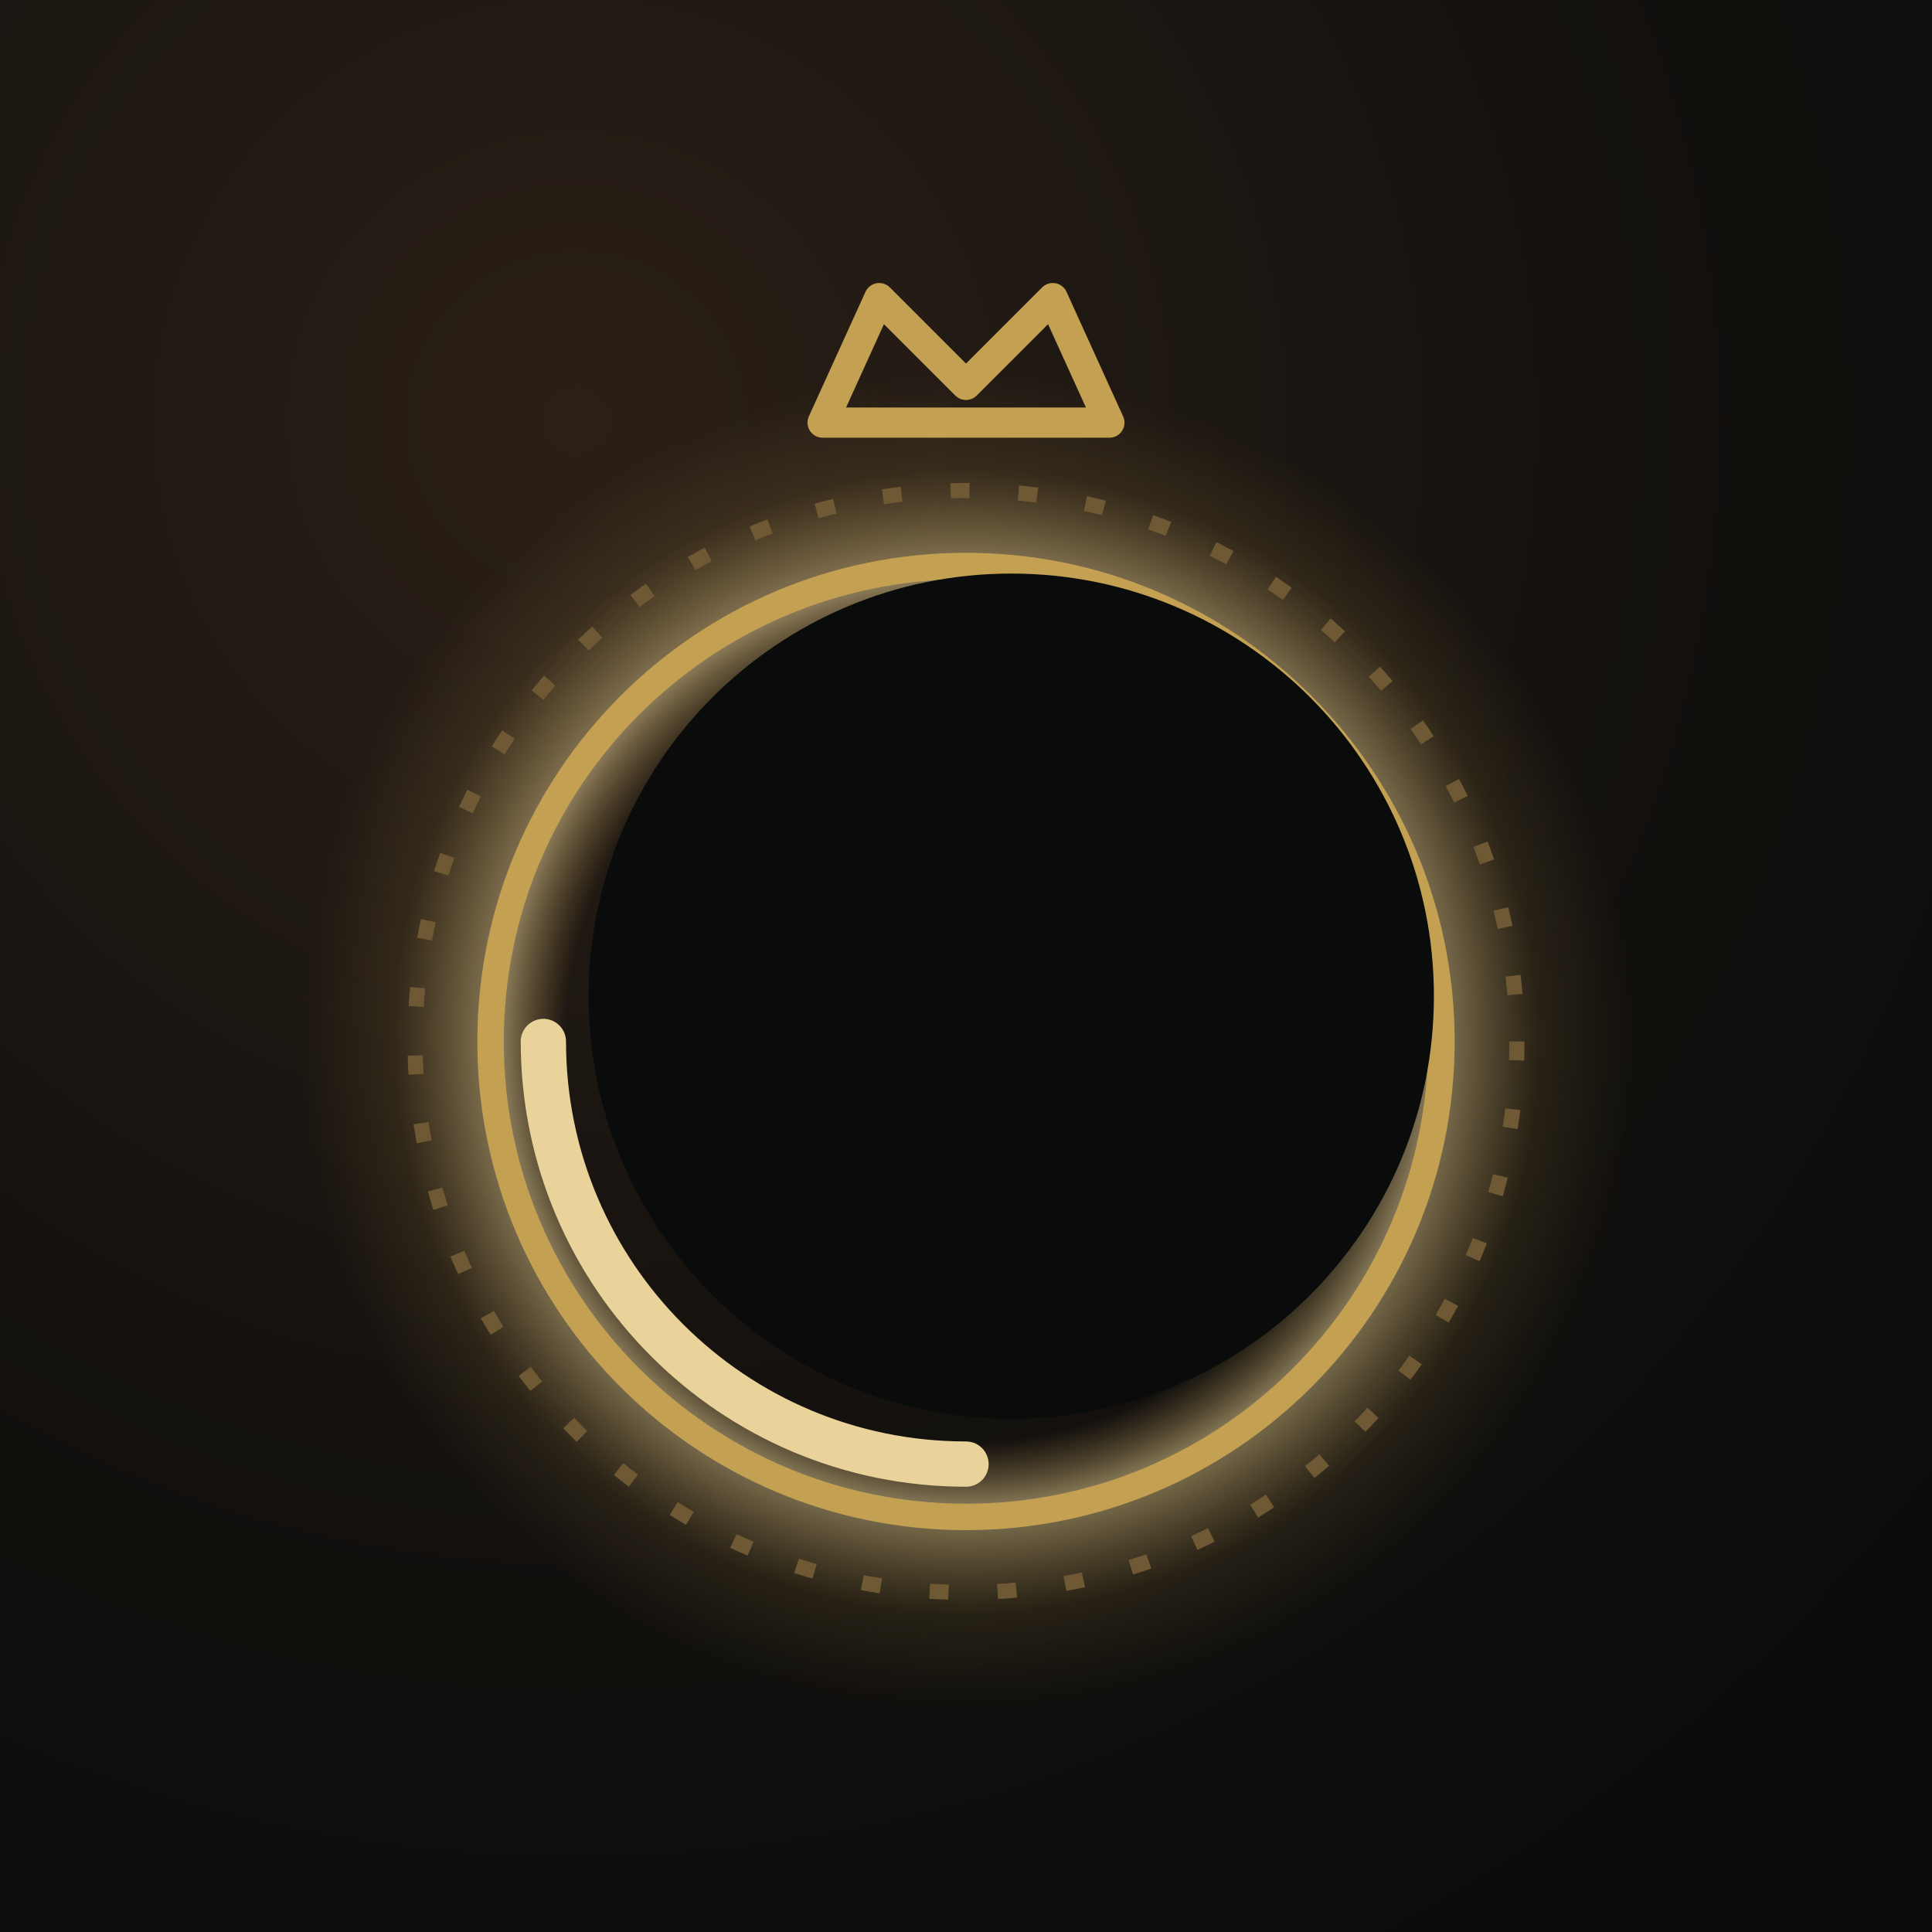
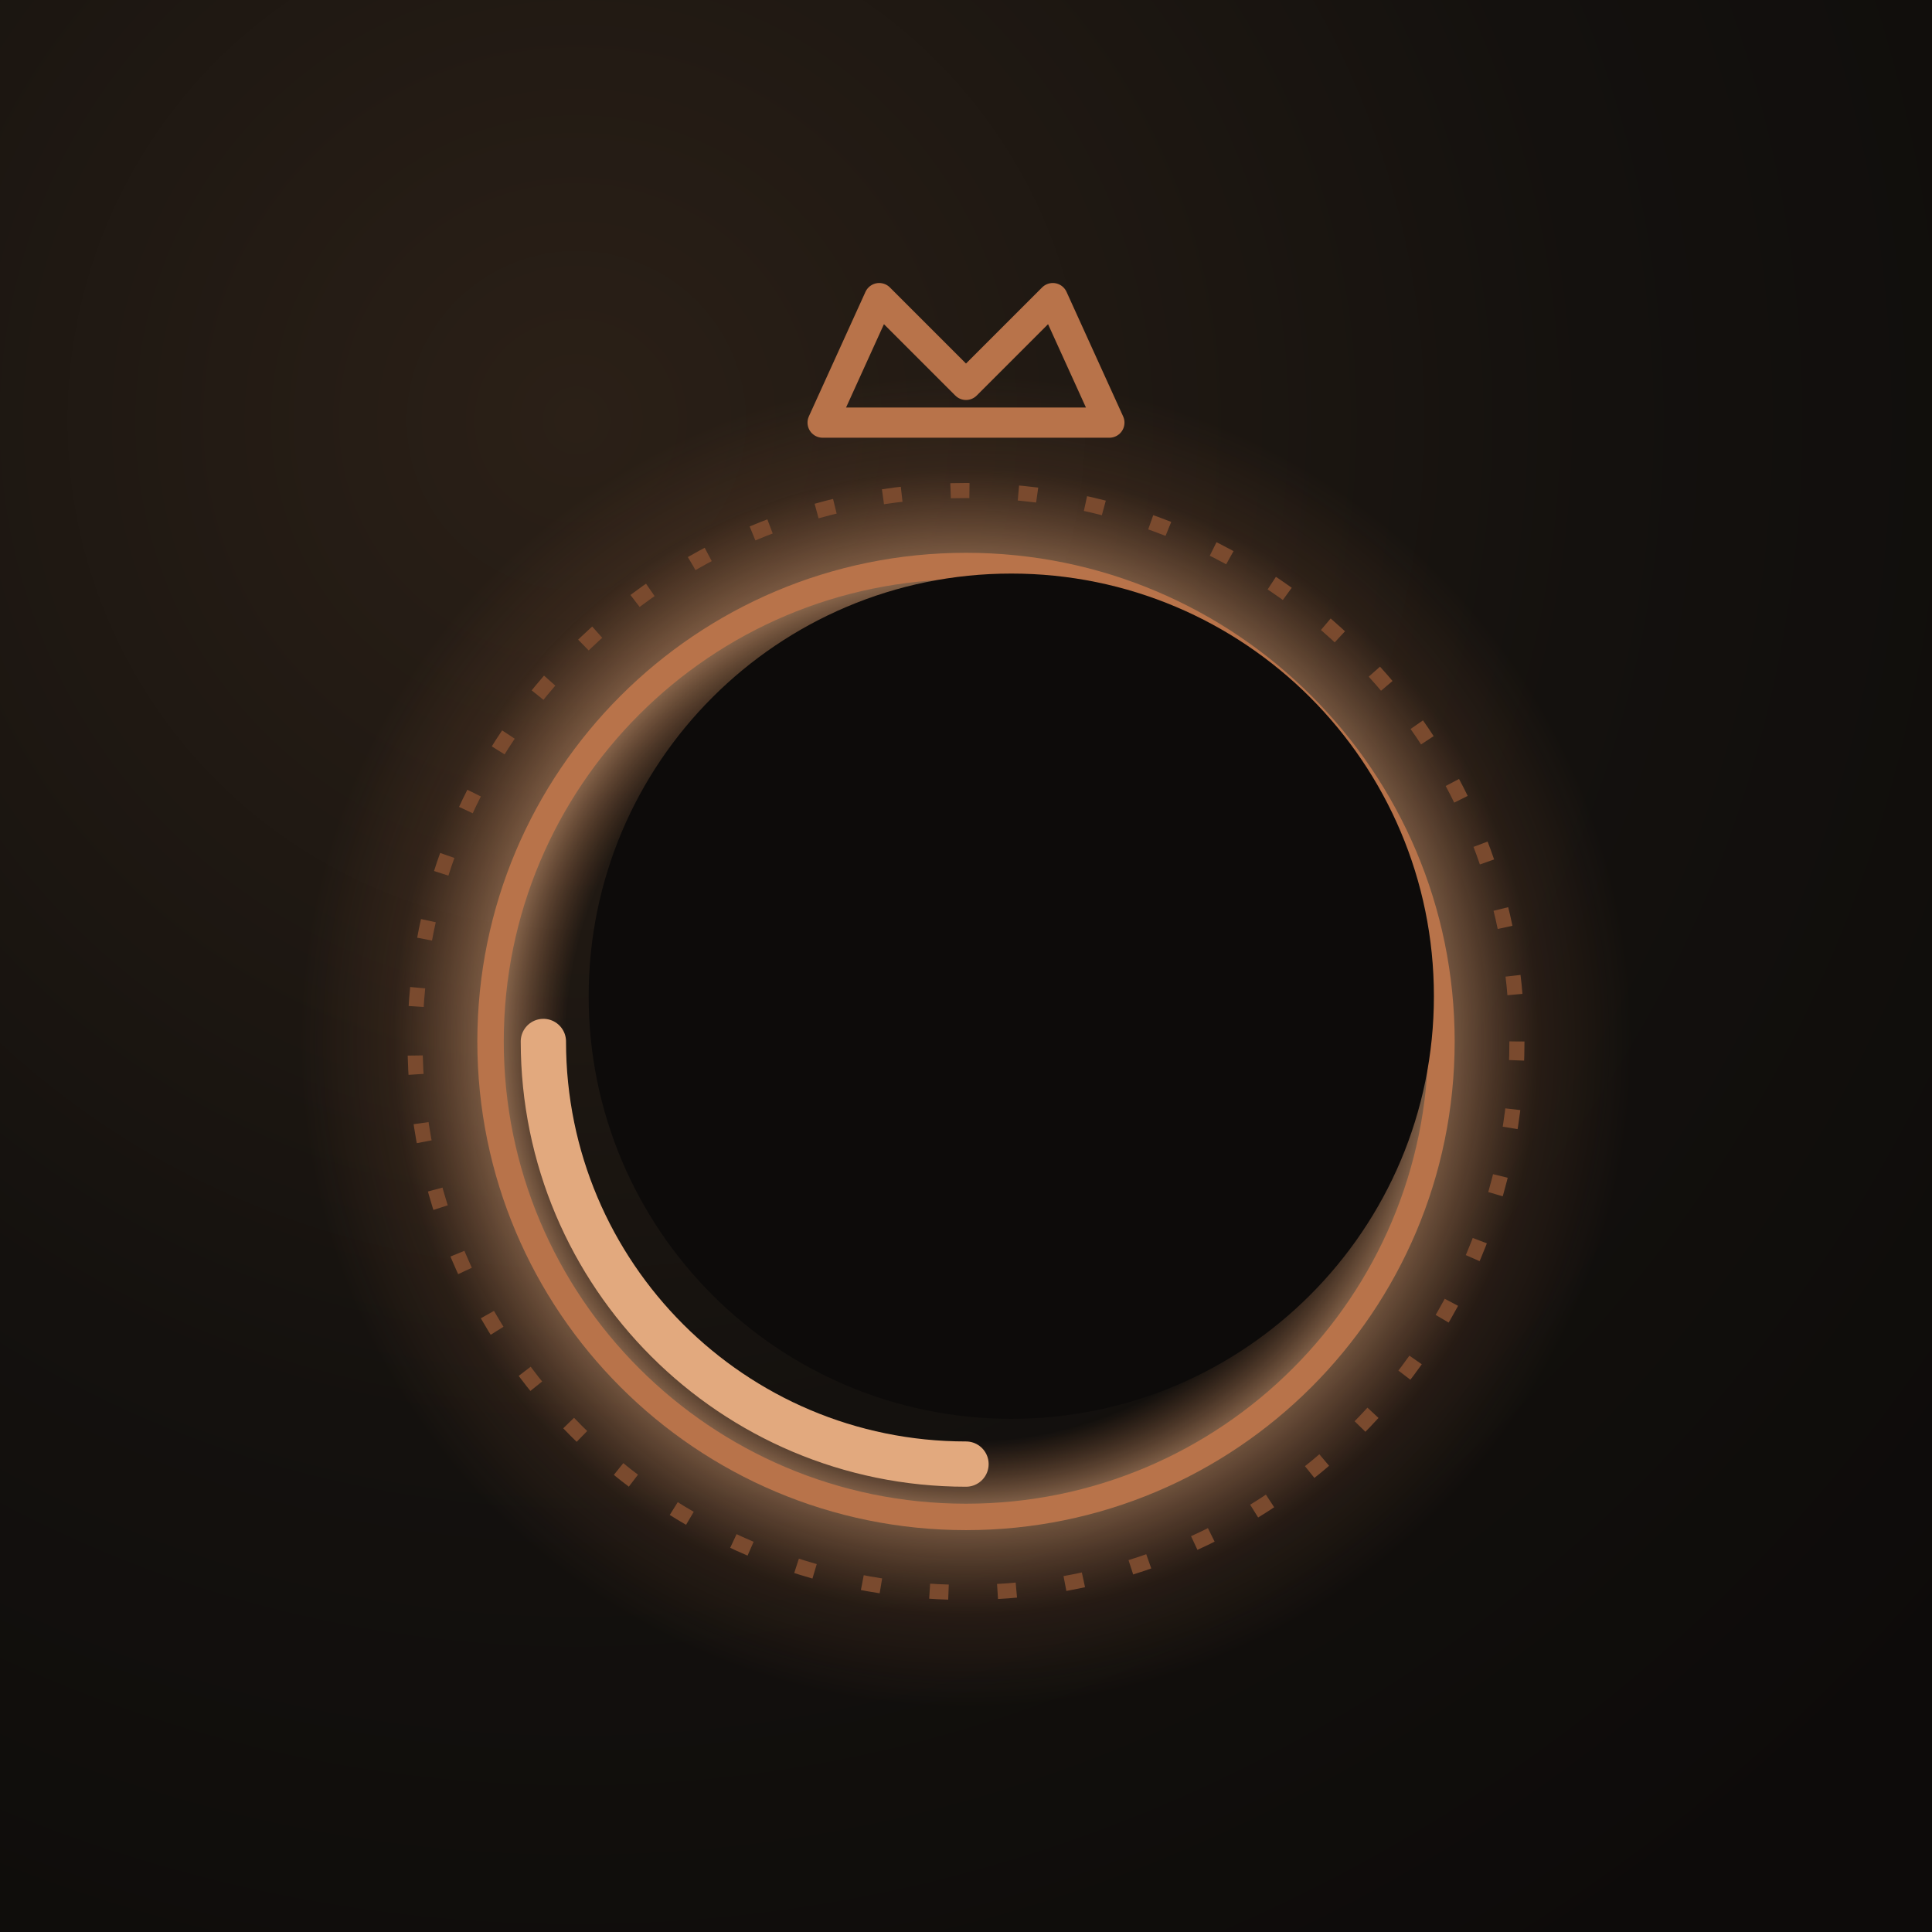
<svg xmlns="http://www.w3.org/2000/svg" viewBox="0 0 512 512">
  <defs>
    <radialGradient id="ground" cx="30%" cy="22%" r="95%">
      <stop offset="0" stop-color="#2b2017" />
      <stop offset=".55" stop-color="#14110e" />
-       <stop offset="1" stop-color="#0a0c0b" />
+       <stop offset="1" stop-color="#0d0b0a" />
    </radialGradient>
    <radialGradient id="corona" cx="50%" cy="50%" r="50%">
-       <stop offset=".6" stop-color="#c4a052" stop-opacity="0" />
-       <stop offset=".7" stop-color="#ead39a" stop-opacity=".55" />
-       <stop offset=".86" stop-color="#c4a052" stop-opacity=".12" />
-       <stop offset="1" stop-color="#c4a052" stop-opacity="0" />
+       <stop offset=".6" stop-color="#b8734a" stop-opacity="0" />
+       <stop offset=".7" stop-color="#e2a97e" stop-opacity=".55" />
+       <stop offset=".86" stop-color="#b8734a" stop-opacity=".12" />
+       <stop offset="1" stop-color="#b8734a" stop-opacity="0" />
    </radialGradient>
  </defs>
  <rect width="512" height="512" fill="url(#ground)" />
  <circle cx="256" cy="276" r="178" fill="url(#corona)" />
-   <circle cx="256" cy="276" r="146" fill="none" stroke="#6f5934" stroke-width="4" stroke-dasharray="5 13" />
-   <circle cx="256" cy="276" r="126" fill="none" stroke="#c4a052" stroke-width="7" />
-   <circle cx="268" cy="264" r="112" fill="#0a0c0b" />
-   <path d="M256 276m-112 0a112 112 0 0 1 112-112" fill="none" stroke="#ead39a" stroke-width="12" stroke-linecap="round" transform="rotate(-90 256 276)" />
-   <path d="M218 112l15-33 23 23 23-23 15 33z" fill="none" stroke="#c4a052" stroke-width="8" stroke-linejoin="round" />
+   <circle cx="256" cy="276" r="146" fill="none" stroke="#7a4a2e" stroke-width="4" stroke-dasharray="5 13" />
+   <circle cx="256" cy="276" r="126" fill="none" stroke="#b8734a" stroke-width="7" />
+   <circle cx="268" cy="264" r="112" fill="#0d0b0a" />
+   <path d="M256 276m-112 0a112 112 0 0 1 112-112" fill="none" stroke="#e2a97e" stroke-width="12" stroke-linecap="round" transform="rotate(-90 256 276)" />
+   <path d="M218 112l15-33 23 23 23-23 15 33z" fill="none" stroke="#b8734a" stroke-width="8" stroke-linejoin="round" />
</svg>
